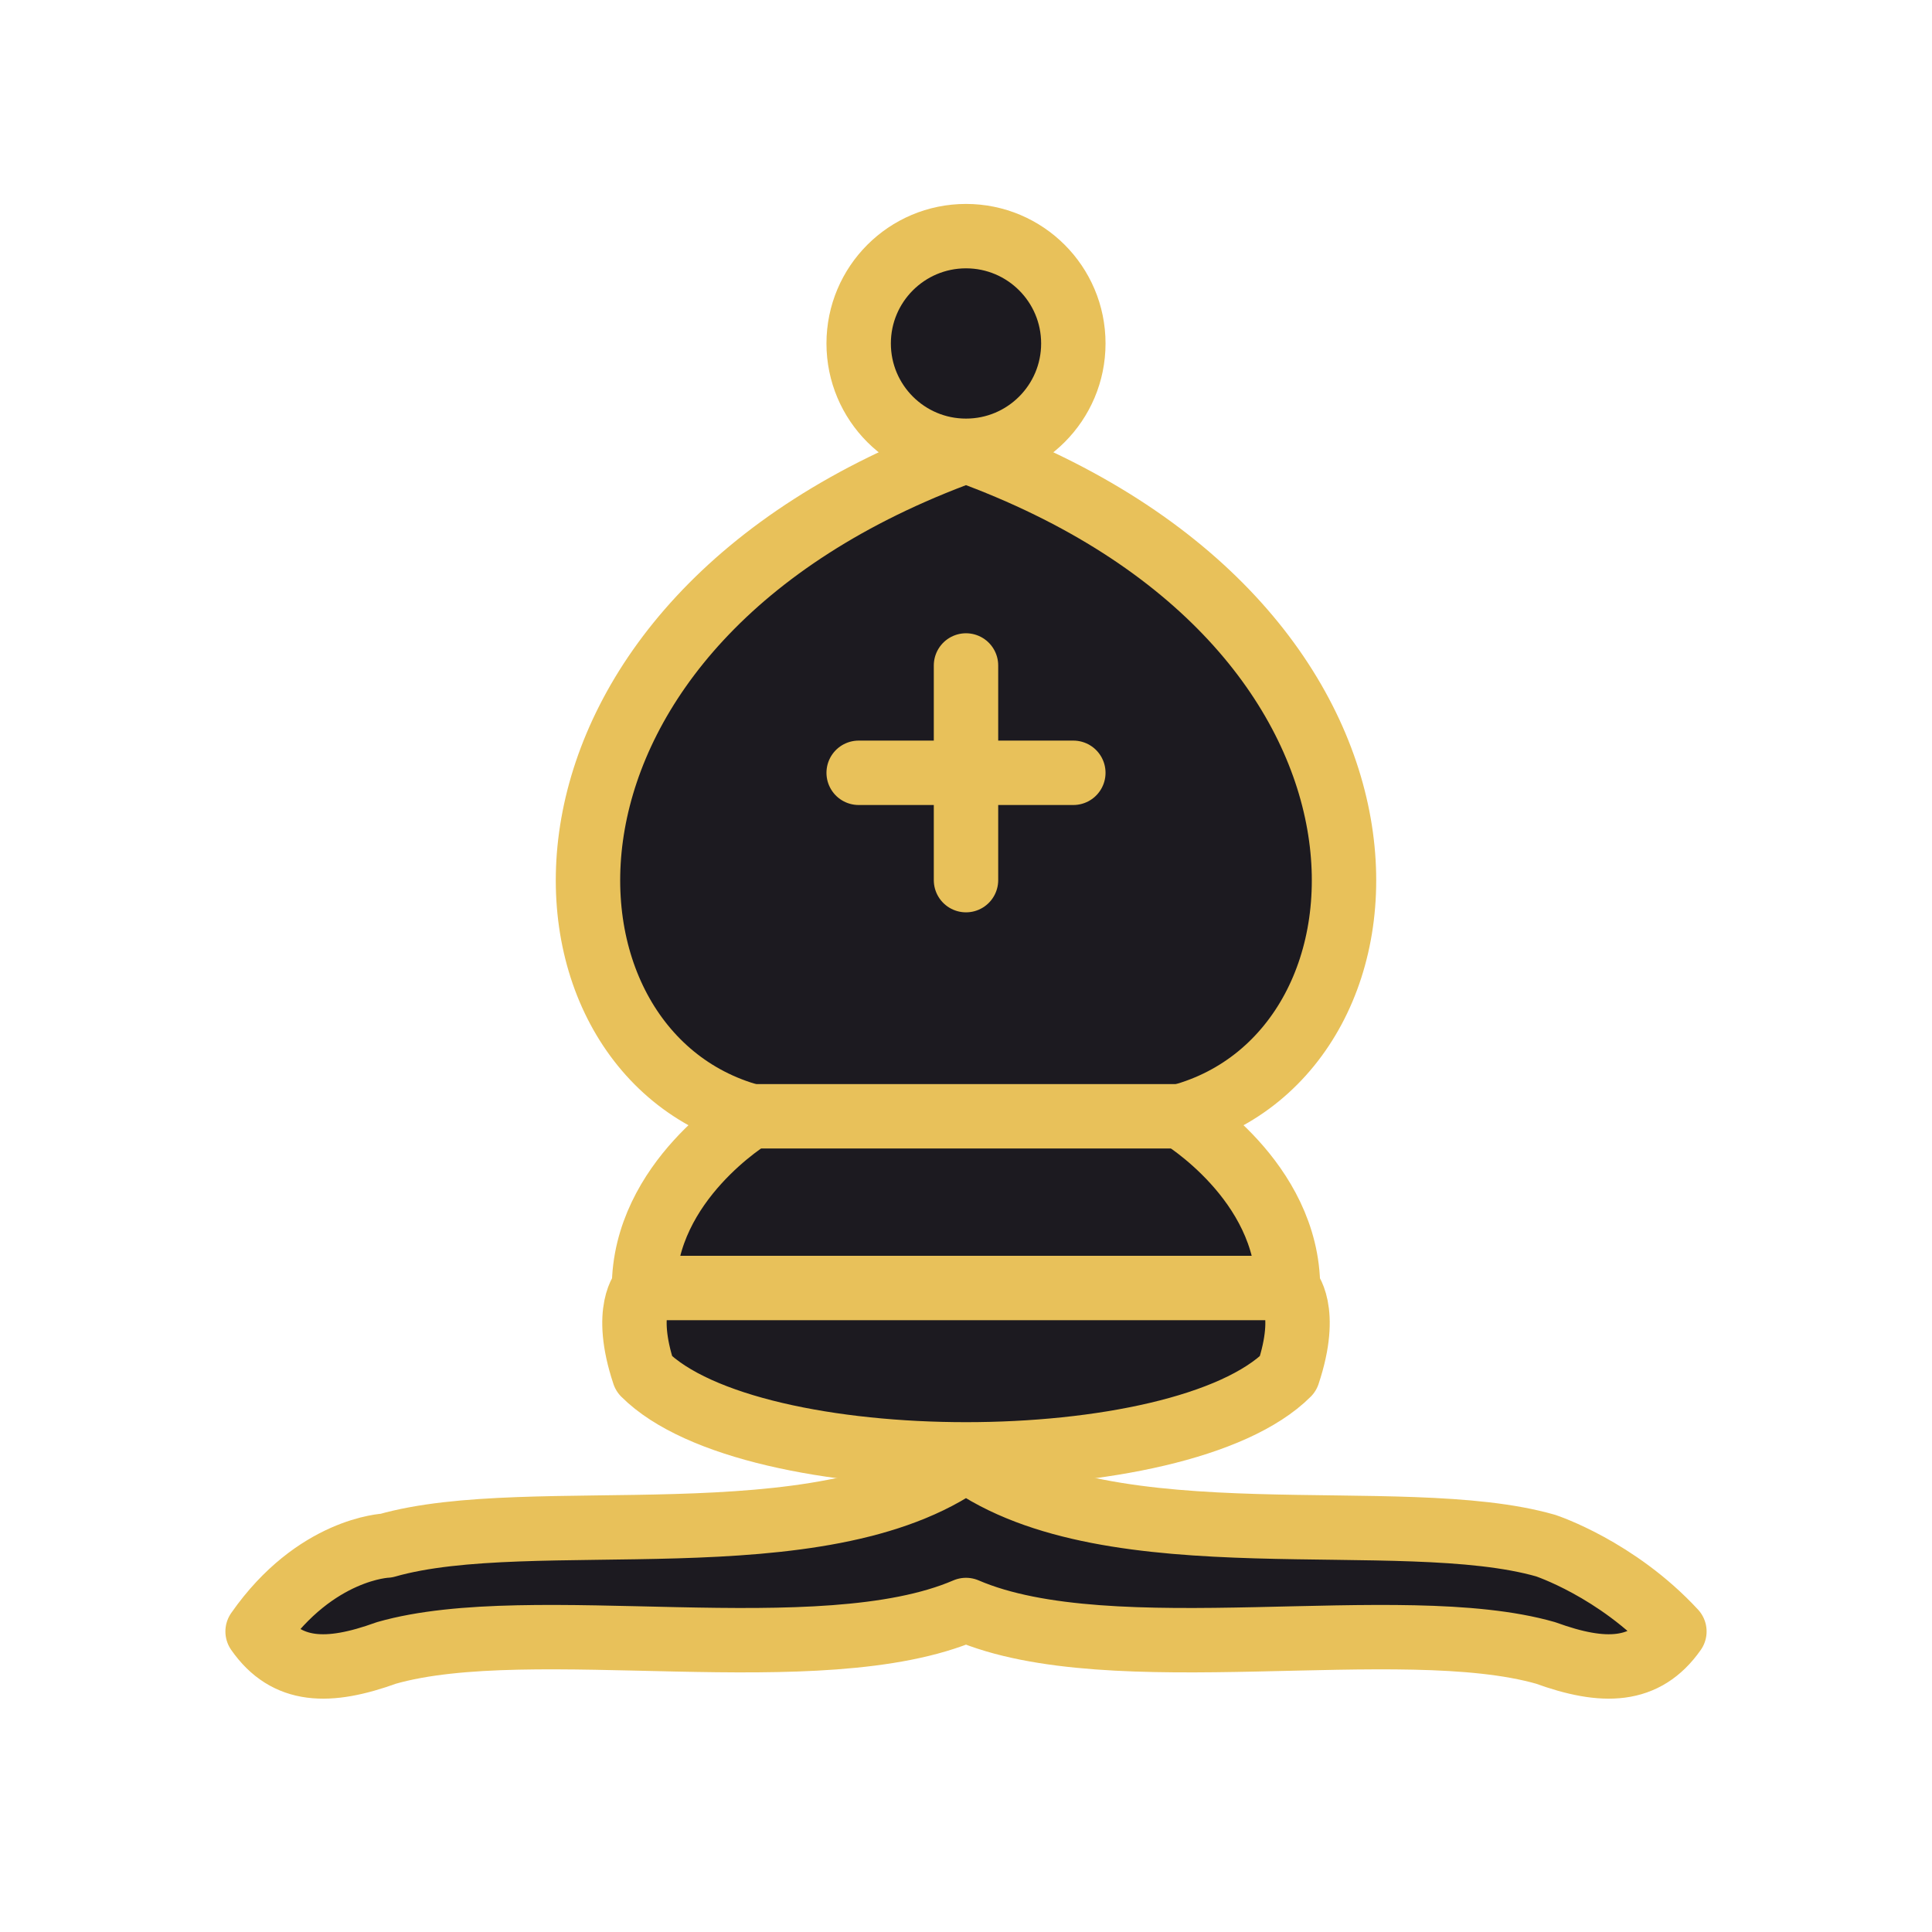
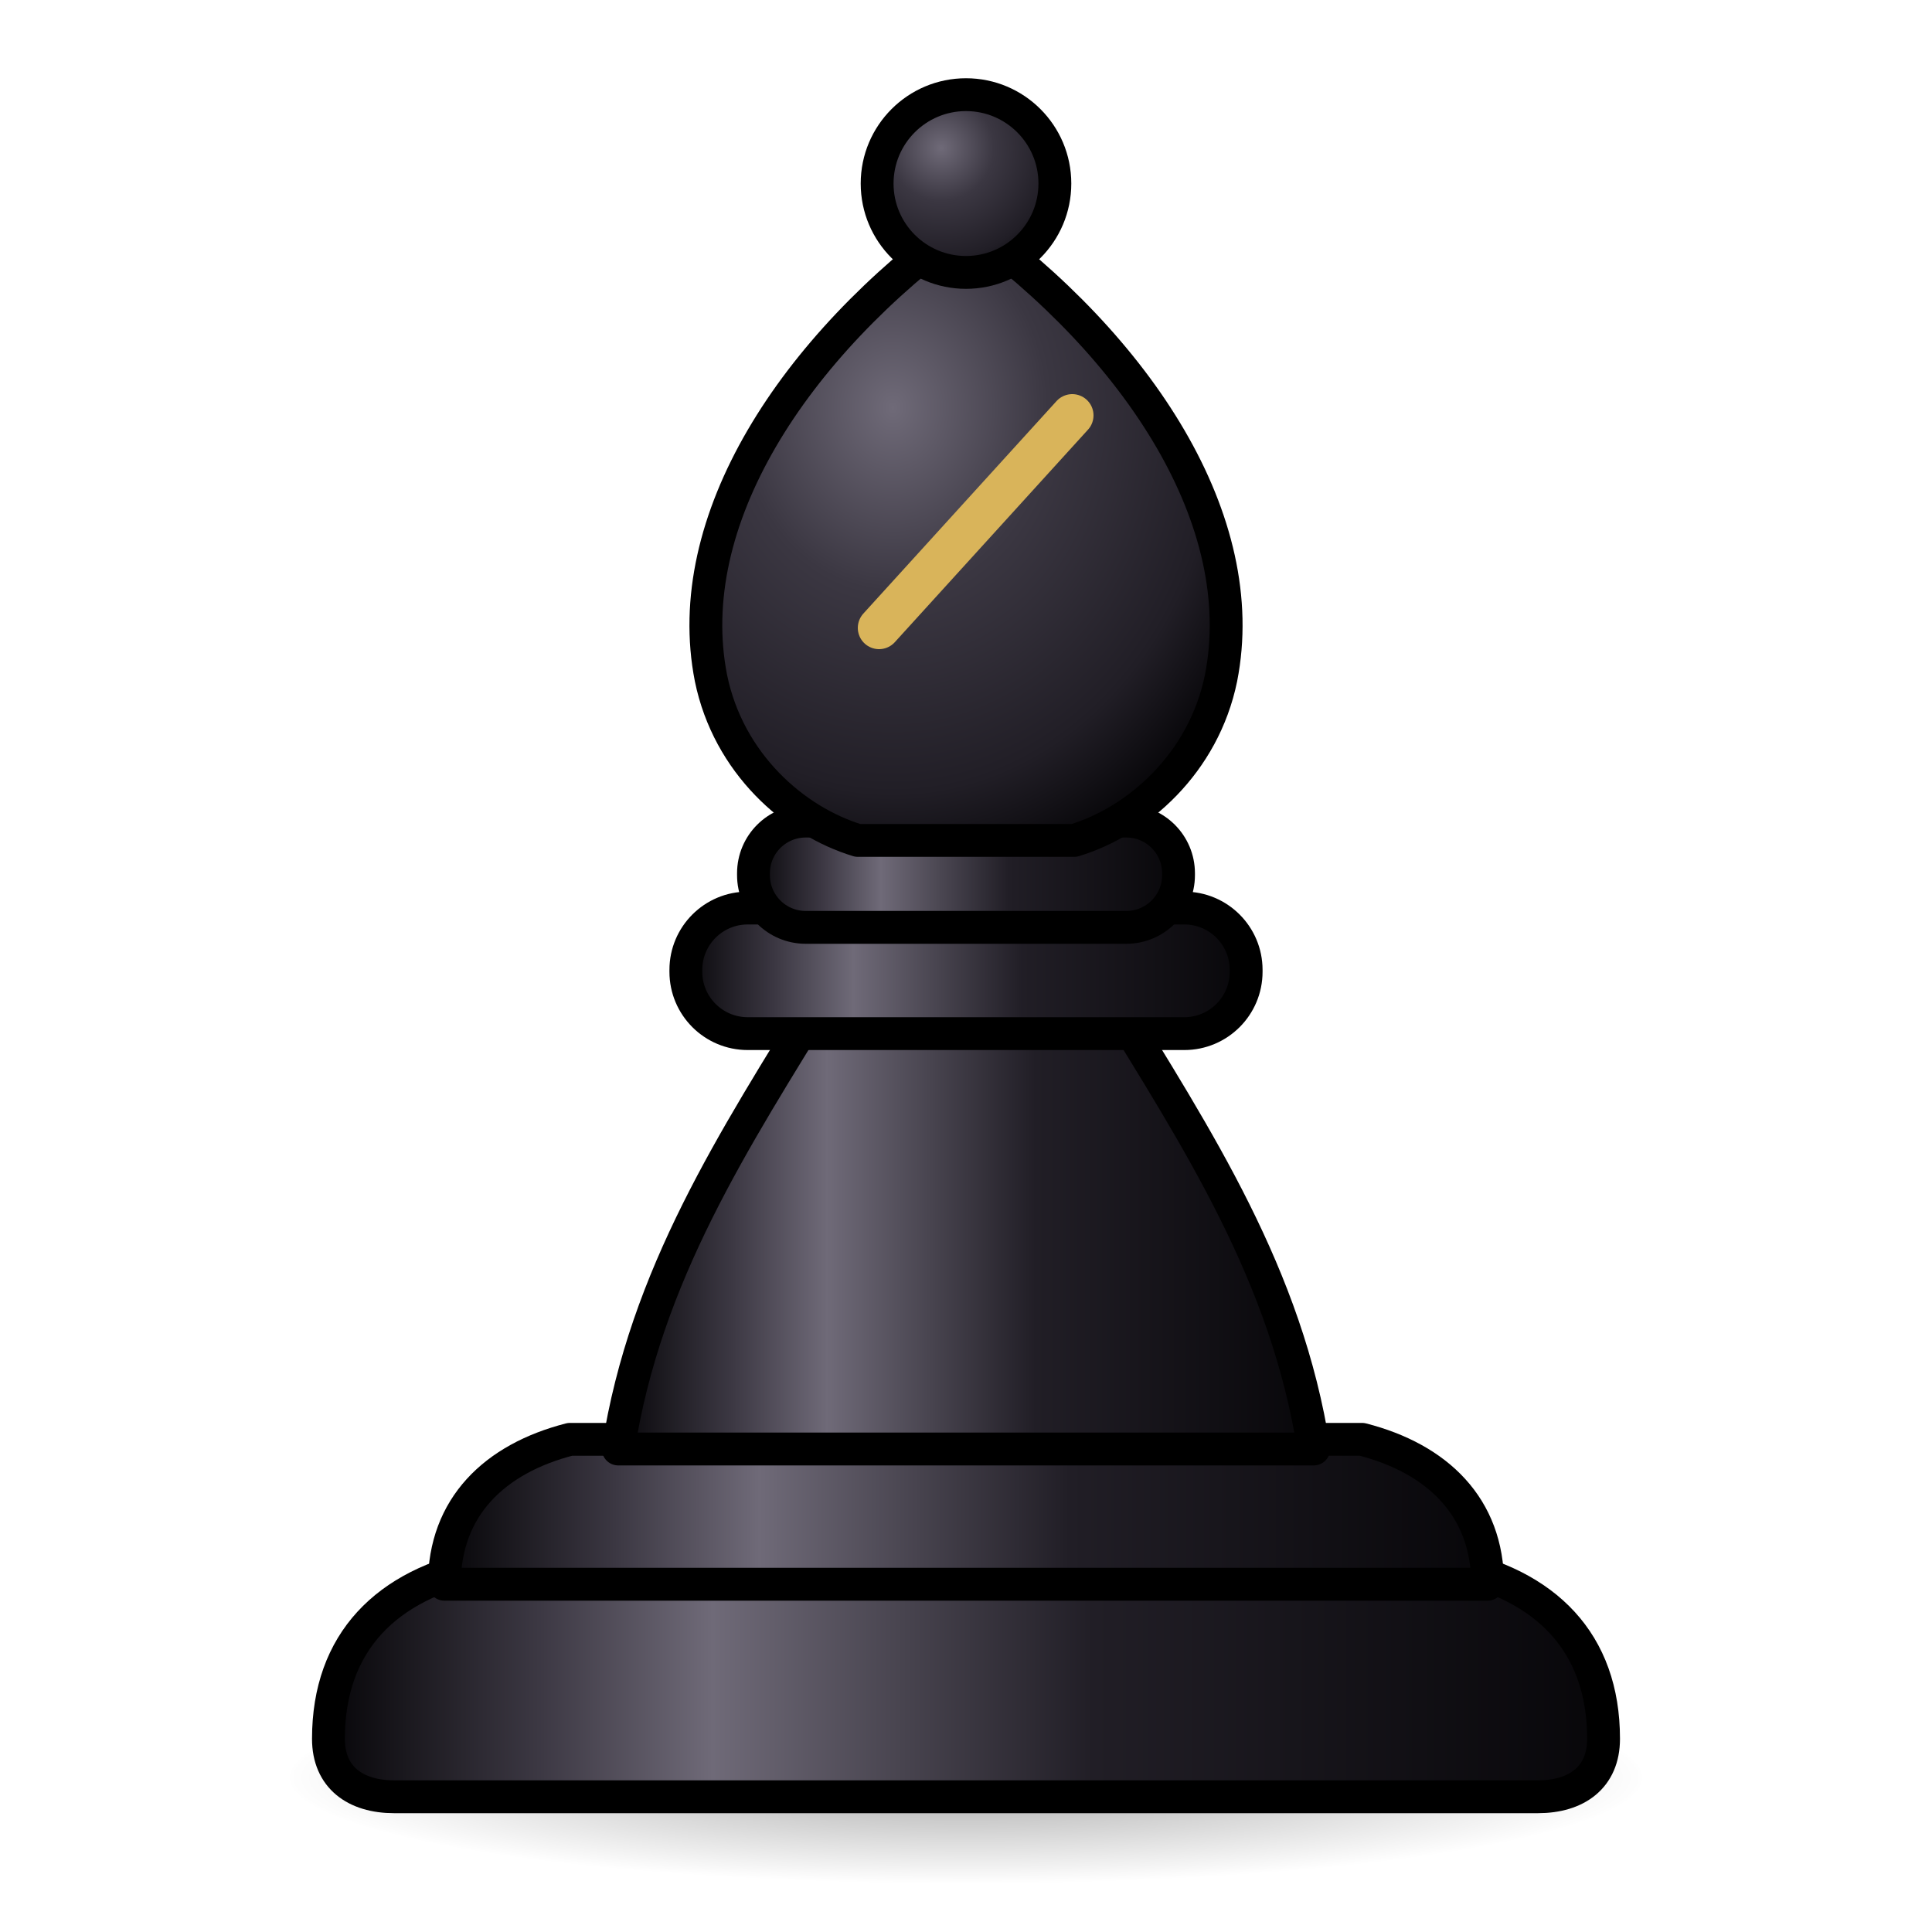
- <svg xmlns="http://www.w3.org/2000/svg" width="45" height="45">
-   <g fill="#1C1A20">
-     <g fill="none" fill-rule="evenodd" stroke="#E8C15A" stroke-width="1.5" stroke-linecap="round" stroke-linejoin="round">
-       <g fill="#1C1A20" stroke-linecap="butt">
-         <path d="M9 36c3.39-.97 10.11.43 13.5-2 3.39 2.43 10.11 1.03 13.5 2 0 0 1.65.54 3 2-.68.97-1.65.99-3 .5-3.39-.97-10.11.46-13.5-1-3.39 1.46-10.11.03-13.5 1-1.354.49-2.323.47-3-.5 1.354-1.94 3-2 3-2z" />
-         <path d="M15 32c2.5 2.5 12.5 2.5 15 0 .5-1.5 0-2 0-2 0-2.5-2.5-4-2.5-4 5.5-1.5 6-11.5-5-15.5-11 4-10.5 14-5 15.5 0 0-2.5 1.5-2.5 4 0 0-.5.5 0 2z" />
-         <path d="M25 8a2.5 2.5 0 1 1-5 0 2.5 2.5 0 1 1 5 0z" />
-       </g>
-       <path d="M17.5 26h10M15 30h15m-7.5-14.5v5M20 18h5" stroke="#E8C15A" stroke-linejoin="miter" />
-     </g>
+ <svg xmlns="http://www.w3.org/2000/svg" width="45" height="45" viewBox="0 0 100 100">
+   <defs>
+     <linearGradient id="zy" x1="0" y1="0" x2="1" y2="0">
+       <stop offset="0" stop-color="#08070A" />
+       <stop offset=".16" stop-color="#3B3742" />
+       <stop offset=".3" stop-color="#6F6A78" />
+       <stop offset=".6" stop-color="#211E26" />
+       <stop offset="1" stop-color="#08070A" />
+     </linearGradient>
+     <radialGradient id="ku" cx=".36" cy=".3" r=".78">
+       <stop offset="0" stop-color="#6F6A78" />
+       <stop offset=".38" stop-color="#3B3742" />
+       <stop offset=".8" stop-color="#211E26" />
+       <stop offset="1" stop-color="#08070A" />
+     </radialGradient>
+     <radialGradient id="sch" cx=".5" cy=".5" r=".5">
+       <stop offset="0" stop-color="#000" stop-opacity=".34" />
+       <stop offset="1" stop-color="#000" stop-opacity="0" />
+     </radialGradient>
+   </defs>
+   <ellipse cx="50" cy="92" rx="35" ry="5.5" fill="url(#sch)" />
+   <g fill="url(#zy)" stroke="#000000" stroke-width="1.7" stroke-linejoin="round">
+     <path d="M17 90c0-5 3-8 8-9h50c5 1 8 4 8 9 0 2-1.4 3-3.4 3H20.4C18.4 93 17 92 17 90z" />
+   </g>
+   <g fill="url(#zy)" stroke="#000000" stroke-width="1.7" stroke-linejoin="round">
+     <path d="M23 82c0-4 2.6-6.5 6.5-7.5h41c3.9 1 6.5 3.5 6.5 7.5z" />
+   </g>
+   <g fill="url(#zy)" stroke="#000000" stroke-width="1.7" stroke-linejoin="round">
+     <path d="M32 75c1.4-9 6-16 10.6-23.5h14.8C62 59 66.6 66 68 75z" />
+   </g>
+   <g fill="url(#zy)" stroke="#000000" stroke-width="1.7" stroke-linejoin="round">
+     <rect x="35.5" y="47" width="29" height="6.5" rx="3.2" />
+   </g>
+   <g fill="url(#zy)" stroke="#000000" stroke-width="1.7" stroke-linejoin="round">
+     <rect x="39" y="42.5" width="22" height="5.5" rx="2.7" />
+   </g>
+   <g fill="url(#ku)" stroke="#000000" stroke-width="1.7" stroke-linejoin="round">
+     <path d="M50 11.5c9 6.5 14.8 15.5 13.2 23.6-.9 4.4-4.3 7.4-7.6 8.4h-11.2c-3.3-1-6.7-4-7.6-8.4C35.2 27 41 18 50 11.5z" />
+   </g>
+   <g fill="none" stroke="#D9B45A" stroke-width="2.2" stroke-linecap="round">
+     <path d="M55.5 21.5 45.5 32.5" />
+   </g>
+   <g fill="url(#ku)" stroke="#000000" stroke-width="1.7" stroke-linejoin="round">
+     <circle cx="50" cy="9.5" r="4.6" />
  </g>
</svg>
